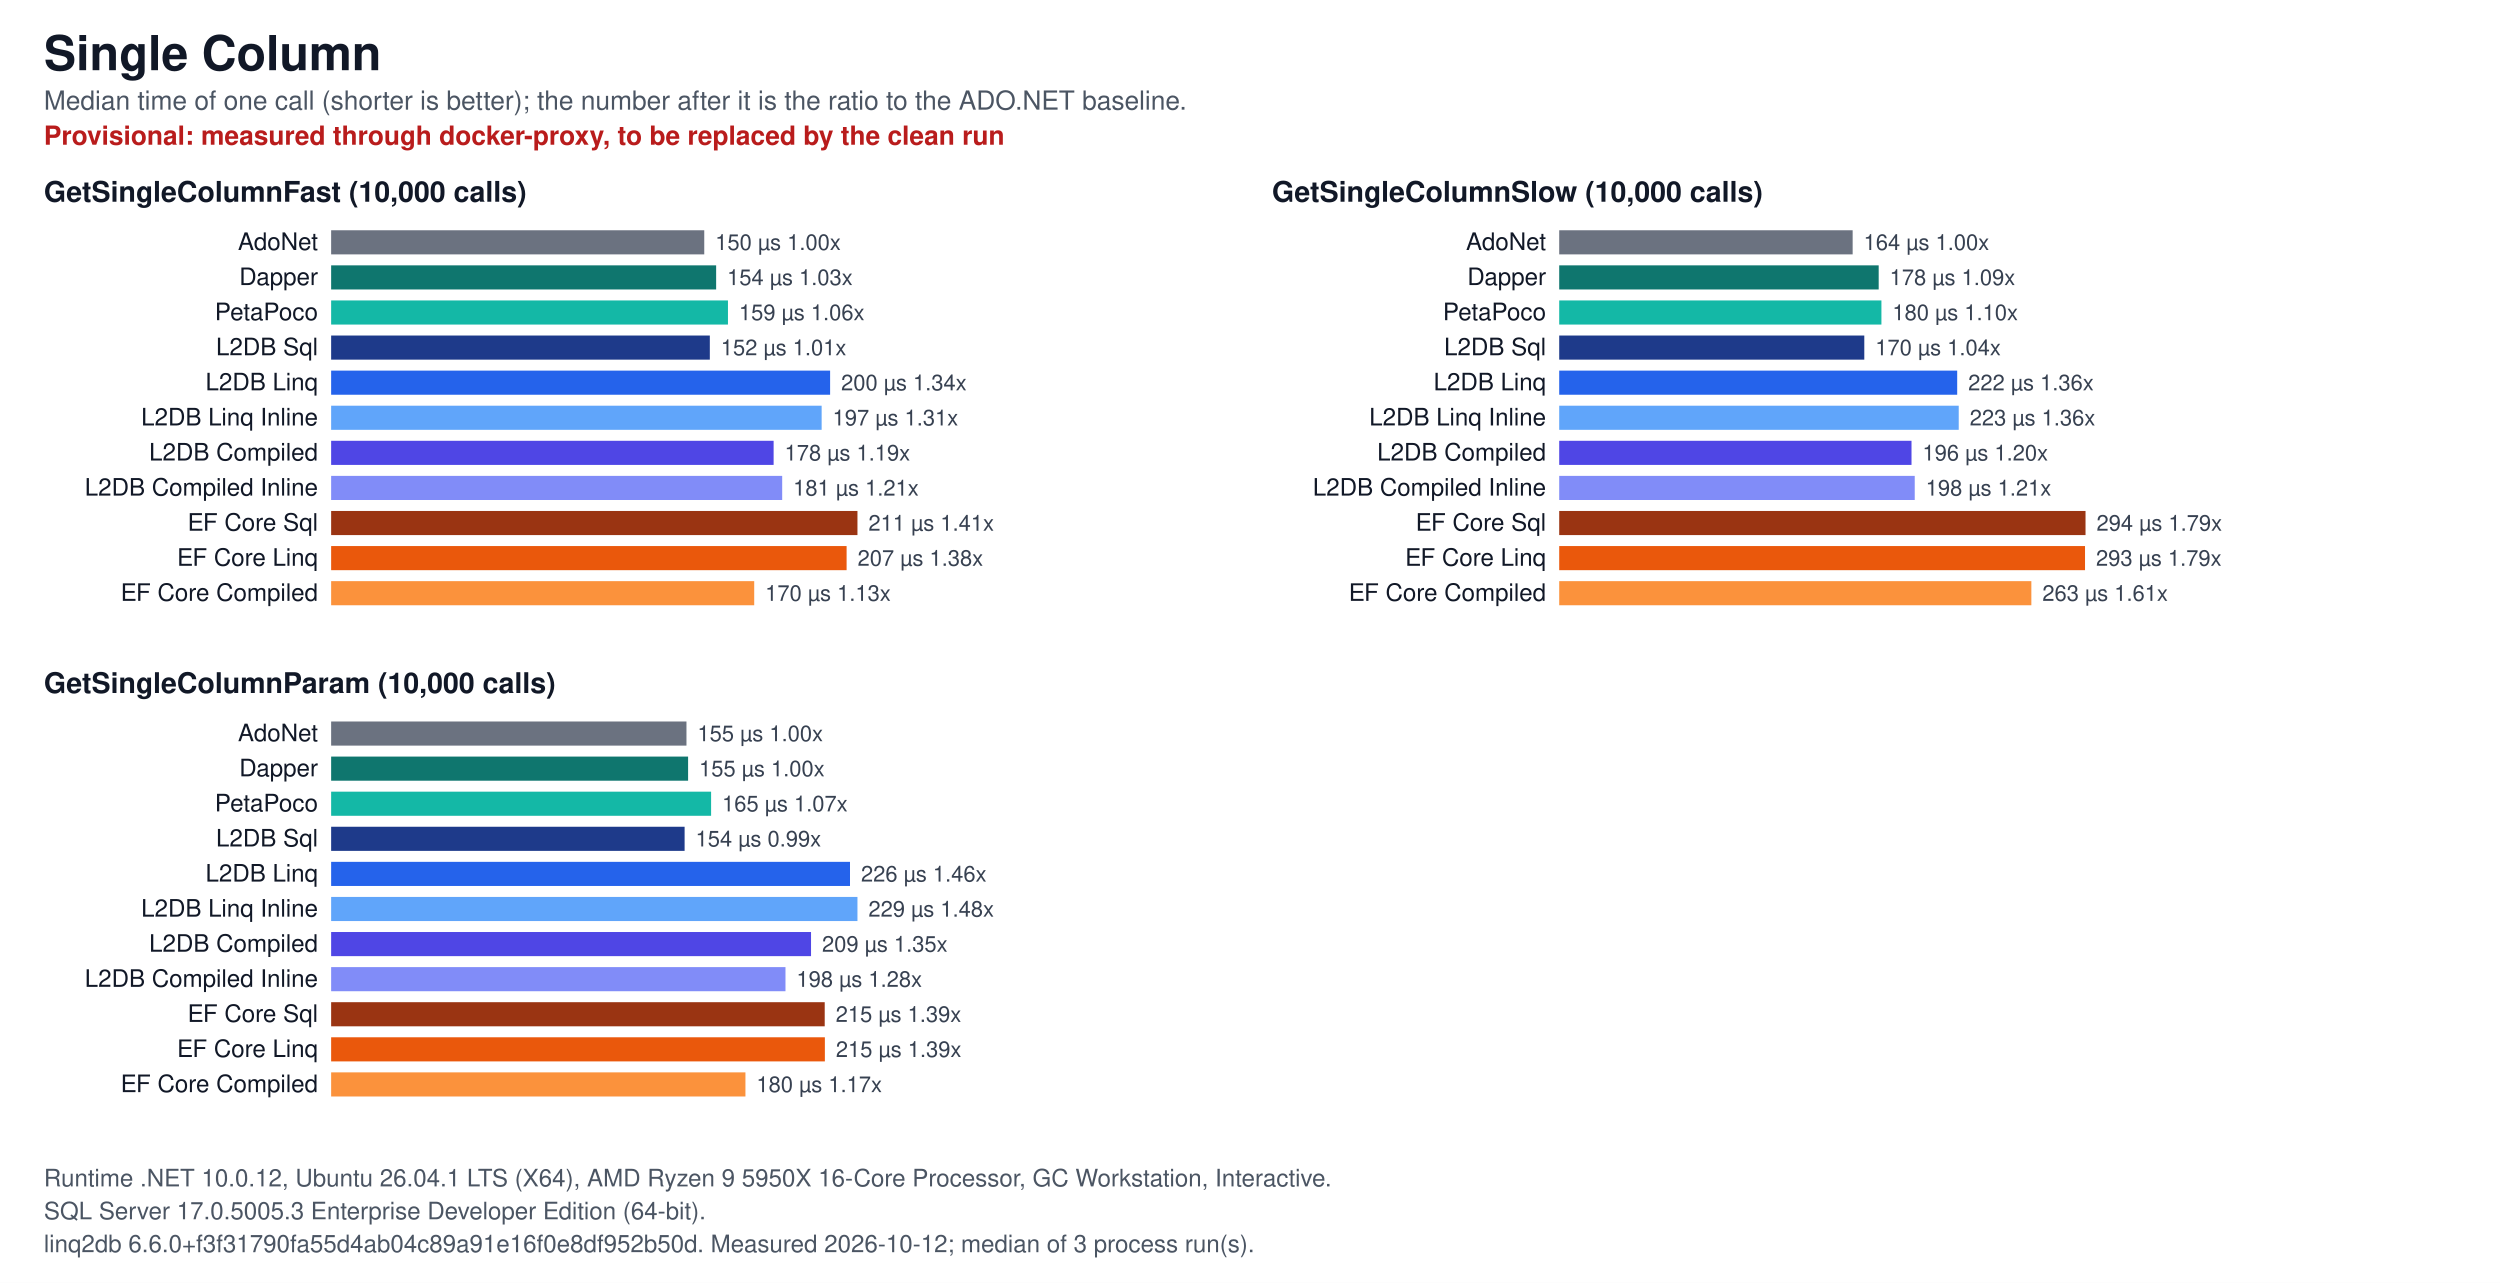
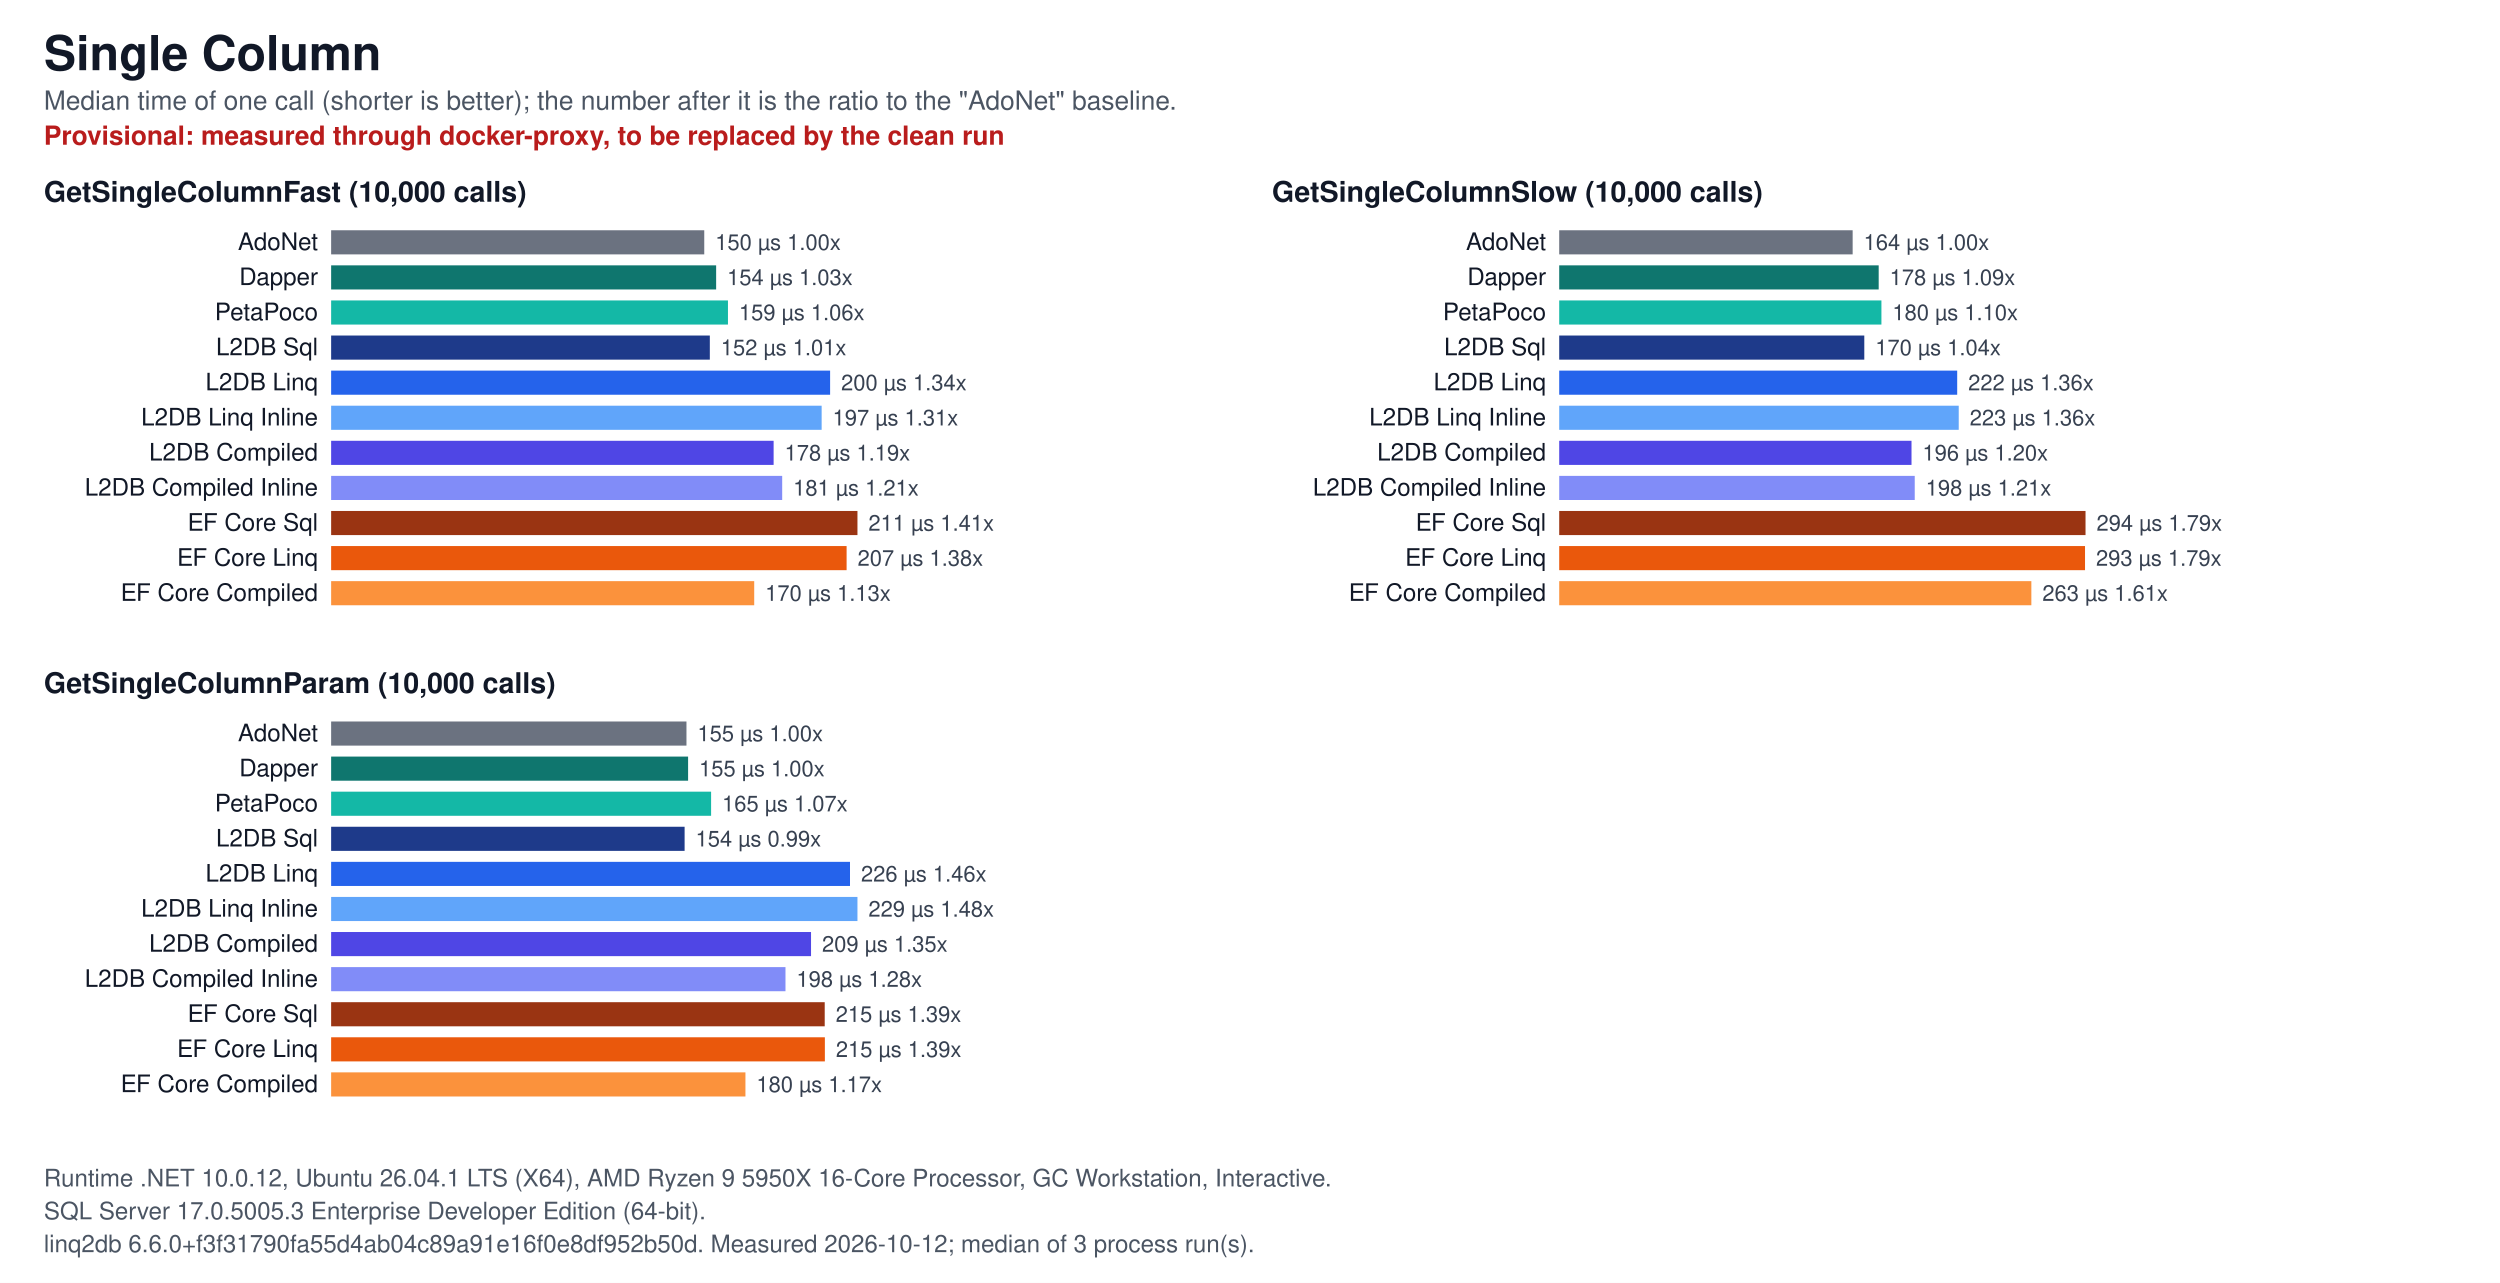
<svg xmlns="http://www.w3.org/2000/svg" width="1140" height="585" viewBox="0 0 1140 585">
  <rect width="1140" height="585" fill="#ffffff" />
  <text x="20" y="32" font-family="Segoe UI, Helvetica, Arial, sans-serif" font-size="22" font-weight="600" fill="#111827">Single Column</text>
-   <text x="20" y="50" font-family="Segoe UI, Helvetica, Arial, sans-serif" font-size="12" fill="#4b5563">Median time of one call (shorter is better); the number after it is the ratio to the ADO.NET baseline.</text>
+   <text x="20" y="50" font-family="Segoe UI, Helvetica, Arial, sans-serif" font-size="12" fill="#4b5563">Median time of one call (shorter is better); the number after it is the ratio to the "AdoNet" baseline.</text>
  <text x="20" y="66" font-family="Segoe UI, Helvetica, Arial, sans-serif" font-size="12" font-weight="600" fill="#b91c1c">Provisional: measured through docker-proxy, to be replaced by the clean run</text>
  <text x="20" y="92" font-family="Segoe UI, Helvetica, Arial, sans-serif" font-size="13" font-weight="600" fill="#111827">GetSingleColumnFast (10,000 calls)</text>
  <text x="145" y="114" font-family="Segoe UI, Helvetica, Arial, sans-serif" font-size="11" text-anchor="end" fill="#111827">AdoNet</text>
  <rect x="151" y="105" width="170.14" height="11" fill="#6b7280" />
  <text x="326.14" y="114" font-family="Segoe UI, Helvetica, Arial, sans-serif" font-size="10" fill="#374151">150 µs  1.00x</text>
  <text x="145" y="130" font-family="Segoe UI, Helvetica, Arial, sans-serif" font-size="11" text-anchor="end" fill="#111827">Dapper</text>
  <rect x="151" y="121" width="175.56" height="11" fill="#0f766e" />
  <text x="331.56" y="130" font-family="Segoe UI, Helvetica, Arial, sans-serif" font-size="10" fill="#374151">154 µs  1.03x</text>
  <text x="145" y="146" font-family="Segoe UI, Helvetica, Arial, sans-serif" font-size="11" text-anchor="end" fill="#111827">PetaPoco</text>
  <rect x="151" y="137" width="180.95" height="11" fill="#14b8a6" />
  <text x="336.95" y="146" font-family="Segoe UI, Helvetica, Arial, sans-serif" font-size="10" fill="#374151">159 µs  1.06x</text>
  <text x="145" y="162" font-family="Segoe UI, Helvetica, Arial, sans-serif" font-size="11" text-anchor="end" fill="#111827">L2DB Sql</text>
  <rect x="151" y="153" width="172.68" height="11" fill="#1e3a8a" />
  <text x="328.68" y="162" font-family="Segoe UI, Helvetica, Arial, sans-serif" font-size="10" fill="#374151">152 µs  1.01x</text>
  <text x="145" y="178" font-family="Segoe UI, Helvetica, Arial, sans-serif" font-size="11" text-anchor="end" fill="#111827">L2DB Linq</text>
  <rect x="151" y="169" width="227.53" height="11" fill="#2563eb" />
  <text x="383.53" y="178" font-family="Segoe UI, Helvetica, Arial, sans-serif" font-size="10" fill="#374151">200 µs  1.34x</text>
  <text x="145" y="194" font-family="Segoe UI, Helvetica, Arial, sans-serif" font-size="11" text-anchor="end" fill="#111827">L2DB Linq Inline</text>
  <rect x="151" y="185" width="223.67" height="11" fill="#60a5fa" />
  <text x="379.67" y="194" font-family="Segoe UI, Helvetica, Arial, sans-serif" font-size="10" fill="#374151">197 µs  1.31x</text>
  <text x="145" y="210" font-family="Segoe UI, Helvetica, Arial, sans-serif" font-size="11" text-anchor="end" fill="#111827">L2DB Compiled</text>
  <rect x="151" y="201" width="201.77" height="11" fill="#4f46e5" />
  <text x="357.77" y="210" font-family="Segoe UI, Helvetica, Arial, sans-serif" font-size="10" fill="#374151">178 µs  1.19x</text>
  <text x="145" y="226" font-family="Segoe UI, Helvetica, Arial, sans-serif" font-size="11" text-anchor="end" fill="#111827">L2DB Compiled Inline</text>
  <rect x="151" y="217" width="205.68" height="11" fill="#818cf8" />
  <text x="361.68" y="226" font-family="Segoe UI, Helvetica, Arial, sans-serif" font-size="10" fill="#374151">181 µs  1.21x</text>
  <text x="145" y="242" font-family="Segoe UI, Helvetica, Arial, sans-serif" font-size="11" text-anchor="end" fill="#111827">EF Core Sql</text>
  <rect x="151" y="233" width="240" height="11" fill="#9a3412" />
  <text x="396" y="242" font-family="Segoe UI, Helvetica, Arial, sans-serif" font-size="10" fill="#374151">211 µs  1.41x</text>
  <text x="145" y="258" font-family="Segoe UI, Helvetica, Arial, sans-serif" font-size="11" text-anchor="end" fill="#111827">EF Core Linq</text>
  <rect x="151" y="249" width="235.05" height="11" fill="#ea580c" />
  <text x="391.05" y="258" font-family="Segoe UI, Helvetica, Arial, sans-serif" font-size="10" fill="#374151">207 µs  1.38x</text>
  <text x="145" y="274" font-family="Segoe UI, Helvetica, Arial, sans-serif" font-size="11" text-anchor="end" fill="#111827">EF Core Compiled</text>
  <rect x="151" y="265" width="192.92" height="11" fill="#fb923c" />
  <text x="348.92" y="274" font-family="Segoe UI, Helvetica, Arial, sans-serif" font-size="10" fill="#374151">170 µs  1.13x</text>
  <text x="580" y="92" font-family="Segoe UI, Helvetica, Arial, sans-serif" font-size="13" font-weight="600" fill="#111827">GetSingleColumnSlow (10,000 calls)</text>
  <text x="705" y="114" font-family="Segoe UI, Helvetica, Arial, sans-serif" font-size="11" text-anchor="end" fill="#111827">AdoNet</text>
  <rect x="711" y="105" width="133.81" height="11" fill="#6b7280" />
  <text x="849.81" y="114" font-family="Segoe UI, Helvetica, Arial, sans-serif" font-size="10" fill="#374151">164 µs  1.00x</text>
  <text x="705" y="130" font-family="Segoe UI, Helvetica, Arial, sans-serif" font-size="11" text-anchor="end" fill="#111827">Dapper</text>
  <rect x="711" y="121" width="145.68" height="11" fill="#0f766e" />
  <text x="861.68" y="130" font-family="Segoe UI, Helvetica, Arial, sans-serif" font-size="10" fill="#374151">178 µs  1.09x</text>
  <text x="705" y="146" font-family="Segoe UI, Helvetica, Arial, sans-serif" font-size="11" text-anchor="end" fill="#111827">PetaPoco</text>
  <rect x="711" y="137" width="146.93" height="11" fill="#14b8a6" />
  <text x="862.93" y="146" font-family="Segoe UI, Helvetica, Arial, sans-serif" font-size="10" fill="#374151">180 µs  1.10x</text>
  <text x="705" y="162" font-family="Segoe UI, Helvetica, Arial, sans-serif" font-size="11" text-anchor="end" fill="#111827">L2DB Sql</text>
  <rect x="711" y="153" width="139.12" height="11" fill="#1e3a8a" />
  <text x="855.12" y="162" font-family="Segoe UI, Helvetica, Arial, sans-serif" font-size="10" fill="#374151">170 µs  1.04x</text>
  <text x="705" y="178" font-family="Segoe UI, Helvetica, Arial, sans-serif" font-size="11" text-anchor="end" fill="#111827">L2DB Linq</text>
  <rect x="711" y="169" width="181.48" height="11" fill="#2563eb" />
  <text x="897.48" y="178" font-family="Segoe UI, Helvetica, Arial, sans-serif" font-size="10" fill="#374151">222 µs  1.36x</text>
  <text x="705" y="194" font-family="Segoe UI, Helvetica, Arial, sans-serif" font-size="11" text-anchor="end" fill="#111827">L2DB Linq Inline</text>
  <rect x="711" y="185" width="182.18" height="11" fill="#60a5fa" />
  <text x="898.18" y="194" font-family="Segoe UI, Helvetica, Arial, sans-serif" font-size="10" fill="#374151">223 µs  1.36x</text>
  <text x="705" y="210" font-family="Segoe UI, Helvetica, Arial, sans-serif" font-size="11" text-anchor="end" fill="#111827">L2DB Compiled</text>
  <rect x="711" y="201" width="160.65" height="11" fill="#4f46e5" />
  <text x="876.65" y="210" font-family="Segoe UI, Helvetica, Arial, sans-serif" font-size="10" fill="#374151">196 µs  1.20x</text>
  <text x="705" y="226" font-family="Segoe UI, Helvetica, Arial, sans-serif" font-size="11" text-anchor="end" fill="#111827">L2DB Compiled Inline</text>
  <rect x="711" y="217" width="162.12" height="11" fill="#818cf8" />
  <text x="878.12" y="226" font-family="Segoe UI, Helvetica, Arial, sans-serif" font-size="10" fill="#374151">198 µs  1.21x</text>
  <text x="705" y="242" font-family="Segoe UI, Helvetica, Arial, sans-serif" font-size="11" text-anchor="end" fill="#111827">EF Core Sql</text>
  <rect x="711" y="233" width="240" height="11" fill="#9a3412" />
  <text x="956" y="242" font-family="Segoe UI, Helvetica, Arial, sans-serif" font-size="10" fill="#374151">294 µs  1.79x</text>
  <text x="705" y="258" font-family="Segoe UI, Helvetica, Arial, sans-serif" font-size="11" text-anchor="end" fill="#111827">EF Core Linq</text>
  <rect x="711" y="249" width="239.77" height="11" fill="#ea580c" />
  <text x="955.77" y="258" font-family="Segoe UI, Helvetica, Arial, sans-serif" font-size="10" fill="#374151">293 µs  1.79x</text>
  <text x="705" y="274" font-family="Segoe UI, Helvetica, Arial, sans-serif" font-size="11" text-anchor="end" fill="#111827">EF Core Compiled</text>
  <rect x="711" y="265" width="215.3" height="11" fill="#fb923c" />
  <text x="931.3" y="274" font-family="Segoe UI, Helvetica, Arial, sans-serif" font-size="10" fill="#374151">263 µs  1.61x</text>
  <text x="20" y="316" font-family="Segoe UI, Helvetica, Arial, sans-serif" font-size="13" font-weight="600" fill="#111827">GetSingleColumnParam (10,000 calls)</text>
  <text x="145" y="338" font-family="Segoe UI, Helvetica, Arial, sans-serif" font-size="11" text-anchor="end" fill="#111827">AdoNet</text>
  <rect x="151" y="329" width="162.03" height="11" fill="#6b7280" />
  <text x="318.03" y="338" font-family="Segoe UI, Helvetica, Arial, sans-serif" font-size="10" fill="#374151">155 µs  1.00x</text>
  <text x="145" y="354" font-family="Segoe UI, Helvetica, Arial, sans-serif" font-size="11" text-anchor="end" fill="#111827">Dapper</text>
  <rect x="151" y="345" width="162.77" height="11" fill="#0f766e" />
  <text x="318.77" y="354" font-family="Segoe UI, Helvetica, Arial, sans-serif" font-size="10" fill="#374151">155 µs  1.00x</text>
  <text x="145" y="370" font-family="Segoe UI, Helvetica, Arial, sans-serif" font-size="11" text-anchor="end" fill="#111827">PetaPoco</text>
  <rect x="151" y="361" width="173.26" height="11" fill="#14b8a6" />
  <text x="329.26" y="370" font-family="Segoe UI, Helvetica, Arial, sans-serif" font-size="10" fill="#374151">165 µs  1.07x</text>
  <text x="145" y="386" font-family="Segoe UI, Helvetica, Arial, sans-serif" font-size="11" text-anchor="end" fill="#111827">L2DB Sql</text>
  <rect x="151" y="377" width="161.18" height="11" fill="#1e3a8a" />
  <text x="317.18" y="386" font-family="Segoe UI, Helvetica, Arial, sans-serif" font-size="10" fill="#374151">154 µs  0.99x</text>
  <text x="145" y="402" font-family="Segoe UI, Helvetica, Arial, sans-serif" font-size="11" text-anchor="end" fill="#111827">L2DB Linq</text>
  <rect x="151" y="393" width="236.6" height="11" fill="#2563eb" />
  <text x="392.6" y="402" font-family="Segoe UI, Helvetica, Arial, sans-serif" font-size="10" fill="#374151">226 µs  1.46x</text>
  <text x="145" y="418" font-family="Segoe UI, Helvetica, Arial, sans-serif" font-size="11" text-anchor="end" fill="#111827">L2DB Linq Inline</text>
  <rect x="151" y="409" width="240" height="11" fill="#60a5fa" />
  <text x="396" y="418" font-family="Segoe UI, Helvetica, Arial, sans-serif" font-size="10" fill="#374151">229 µs  1.48x</text>
  <text x="145" y="434" font-family="Segoe UI, Helvetica, Arial, sans-serif" font-size="11" text-anchor="end" fill="#111827">L2DB Compiled</text>
  <rect x="151" y="425" width="218.83" height="11" fill="#4f46e5" />
  <text x="374.83" y="434" font-family="Segoe UI, Helvetica, Arial, sans-serif" font-size="10" fill="#374151">209 µs  1.35x</text>
  <text x="145" y="450" font-family="Segoe UI, Helvetica, Arial, sans-serif" font-size="11" text-anchor="end" fill="#111827">L2DB Compiled Inline</text>
  <rect x="151" y="441" width="207.18" height="11" fill="#818cf8" />
  <text x="363.18" y="450" font-family="Segoe UI, Helvetica, Arial, sans-serif" font-size="10" fill="#374151">198 µs  1.28x</text>
  <text x="145" y="466" font-family="Segoe UI, Helvetica, Arial, sans-serif" font-size="11" text-anchor="end" fill="#111827">EF Core Sql</text>
  <rect x="151" y="457" width="225.07" height="11" fill="#9a3412" />
  <text x="381.07" y="466" font-family="Segoe UI, Helvetica, Arial, sans-serif" font-size="10" fill="#374151">215 µs  1.39x</text>
  <text x="145" y="482" font-family="Segoe UI, Helvetica, Arial, sans-serif" font-size="11" text-anchor="end" fill="#111827">EF Core Linq</text>
  <rect x="151" y="473" width="225.14" height="11" fill="#ea580c" />
  <text x="381.14" y="482" font-family="Segoe UI, Helvetica, Arial, sans-serif" font-size="10" fill="#374151">215 µs  1.39x</text>
  <text x="145" y="498" font-family="Segoe UI, Helvetica, Arial, sans-serif" font-size="11" text-anchor="end" fill="#111827">EF Core Compiled</text>
  <rect x="151" y="489" width="188.92" height="11" fill="#fb923c" />
  <text x="344.92" y="498" font-family="Segoe UI, Helvetica, Arial, sans-serif" font-size="10" fill="#374151">180 µs  1.17x</text>
  <text x="20" y="541" font-family="Segoe UI, Helvetica, Arial, sans-serif" font-size="11" fill="#4b5563">Runtime .NET 10.0.12, Ubuntu 26.04.1 LTS (X64), AMD Ryzen 9 5950X 16-Core Processor, GC Workstation, Interactive.</text>
  <text x="20" y="556" font-family="Segoe UI, Helvetica, Arial, sans-serif" font-size="11" fill="#4b5563">SQL Server 17.0.5005.3 Enterprise Developer Edition (64-bit).</text>
  <text x="20" y="571" font-family="Segoe UI, Helvetica, Arial, sans-serif" font-size="11" fill="#4b5563">linq2db 6.6.0+f3f31790fa55d4ab04c89a91e16f0e8df952b50d. Measured 2026-10-12; median of 3 process run(s).</text>
</svg>
